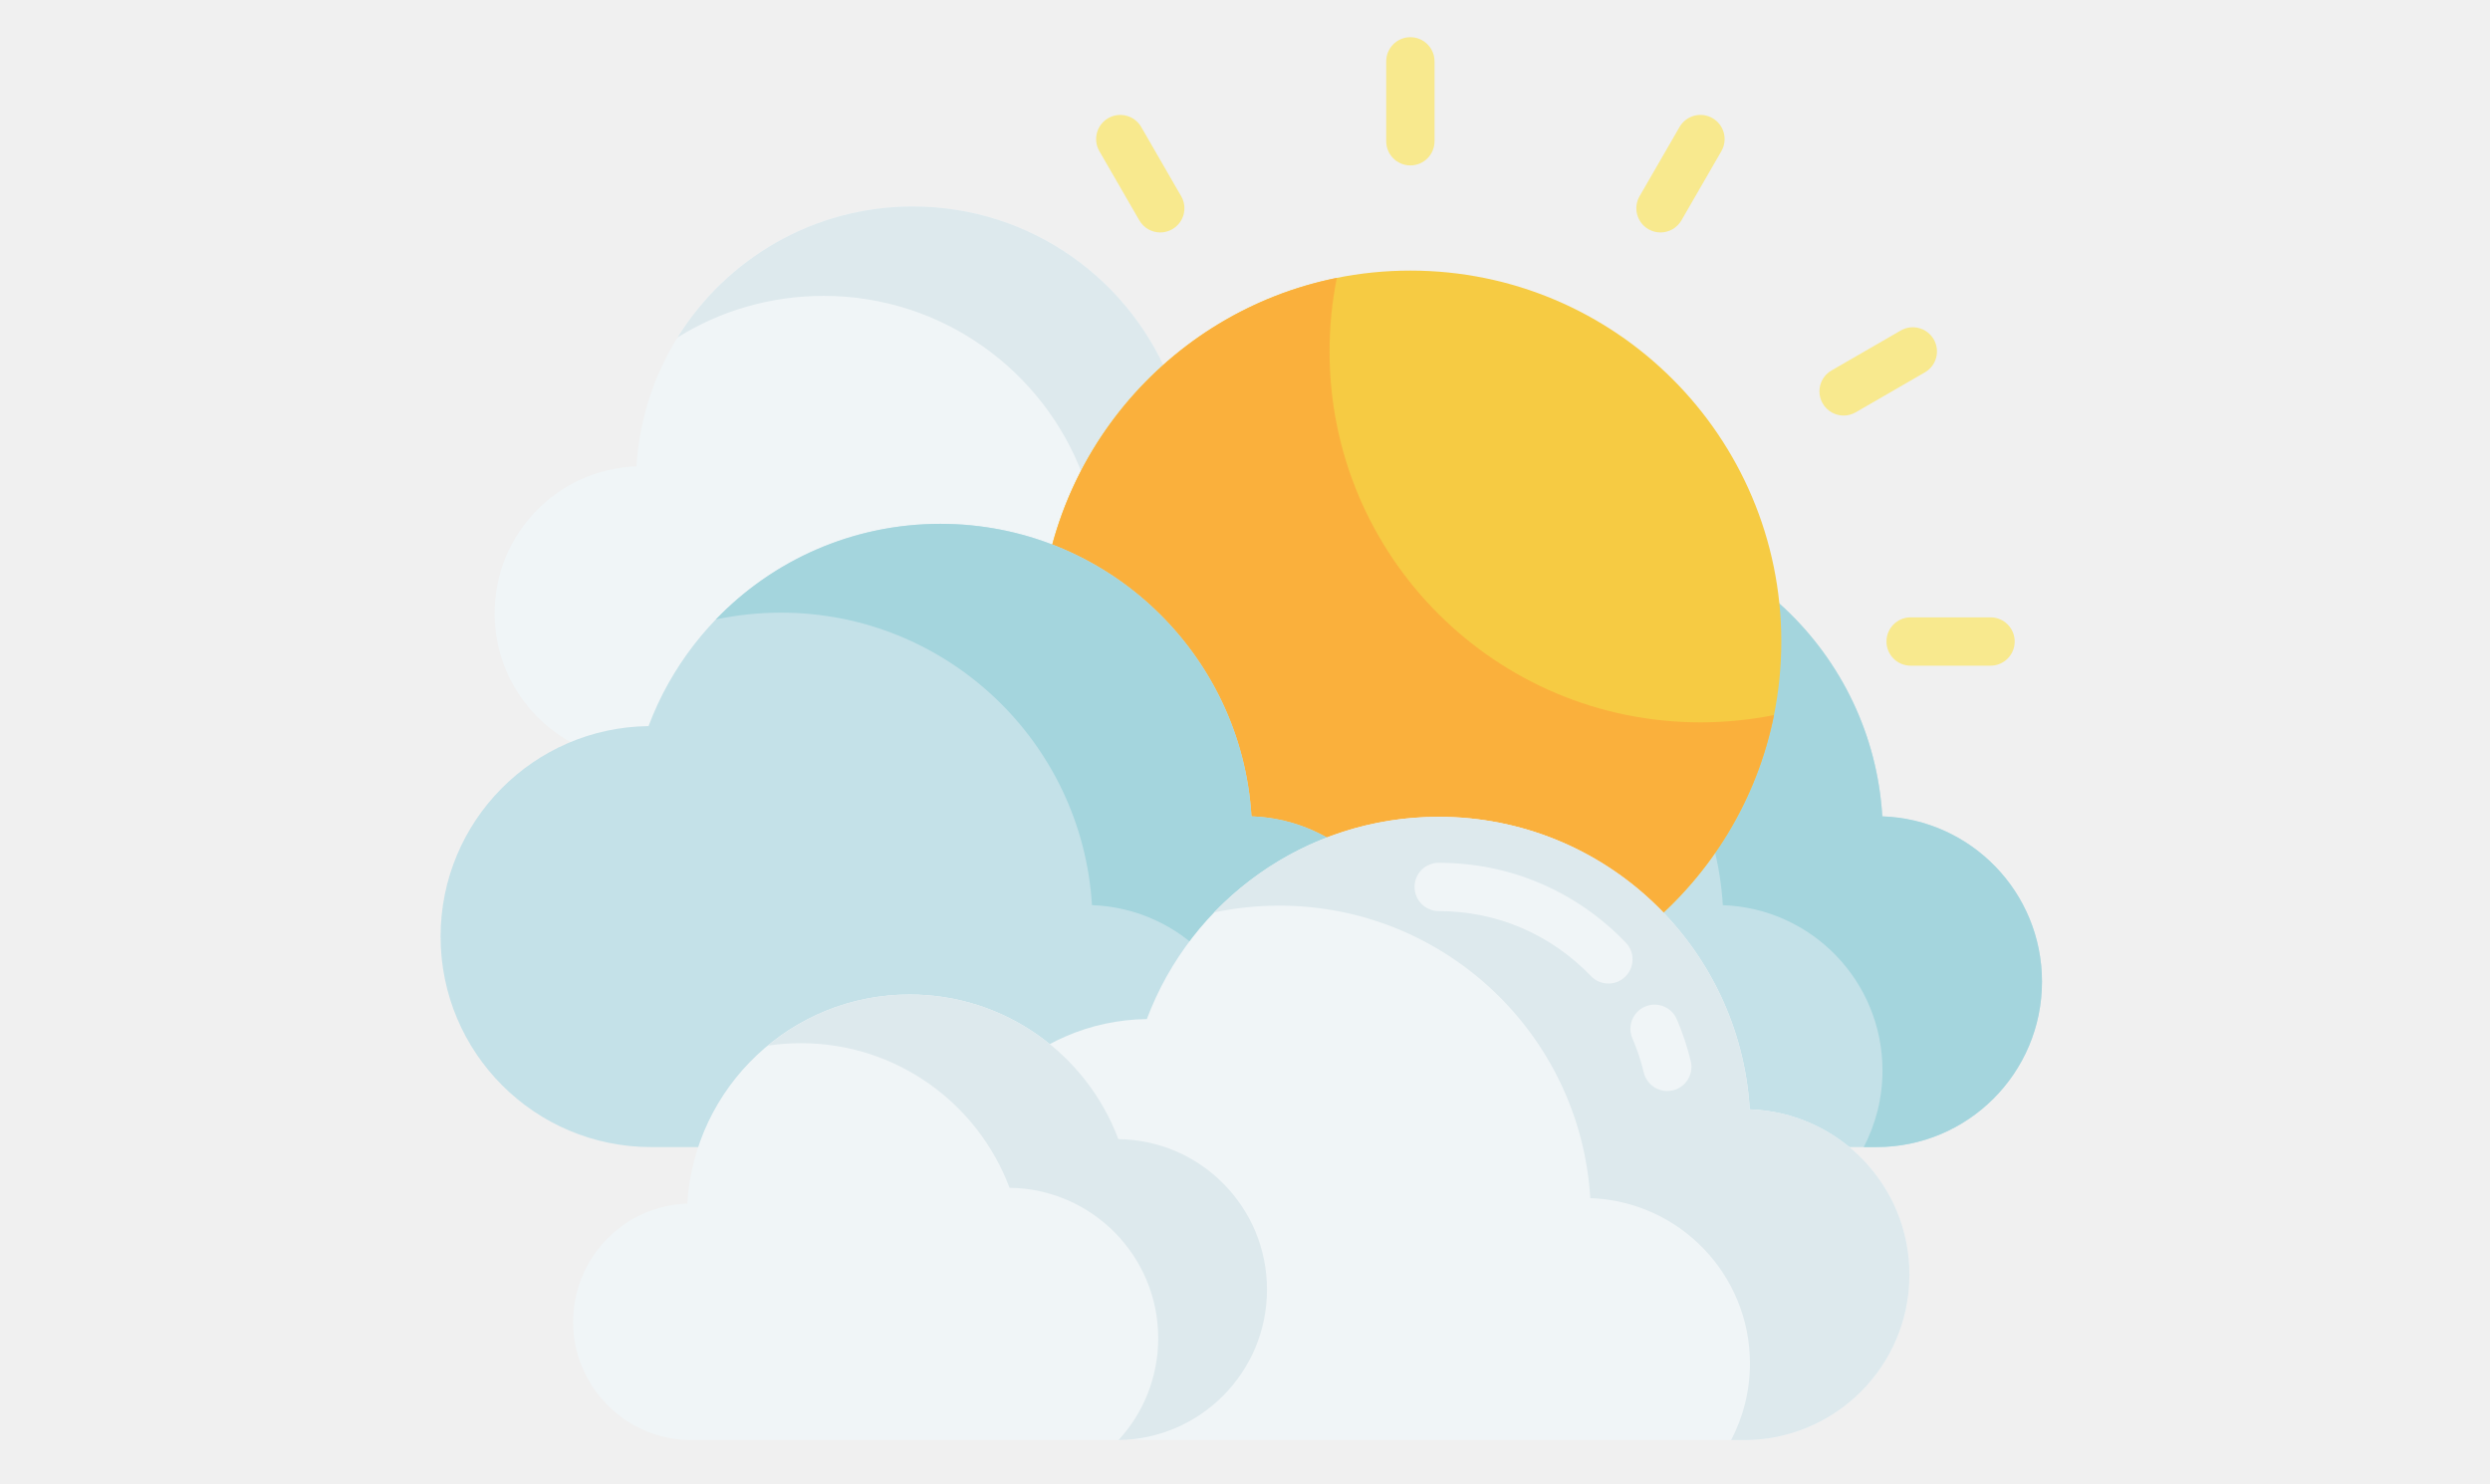
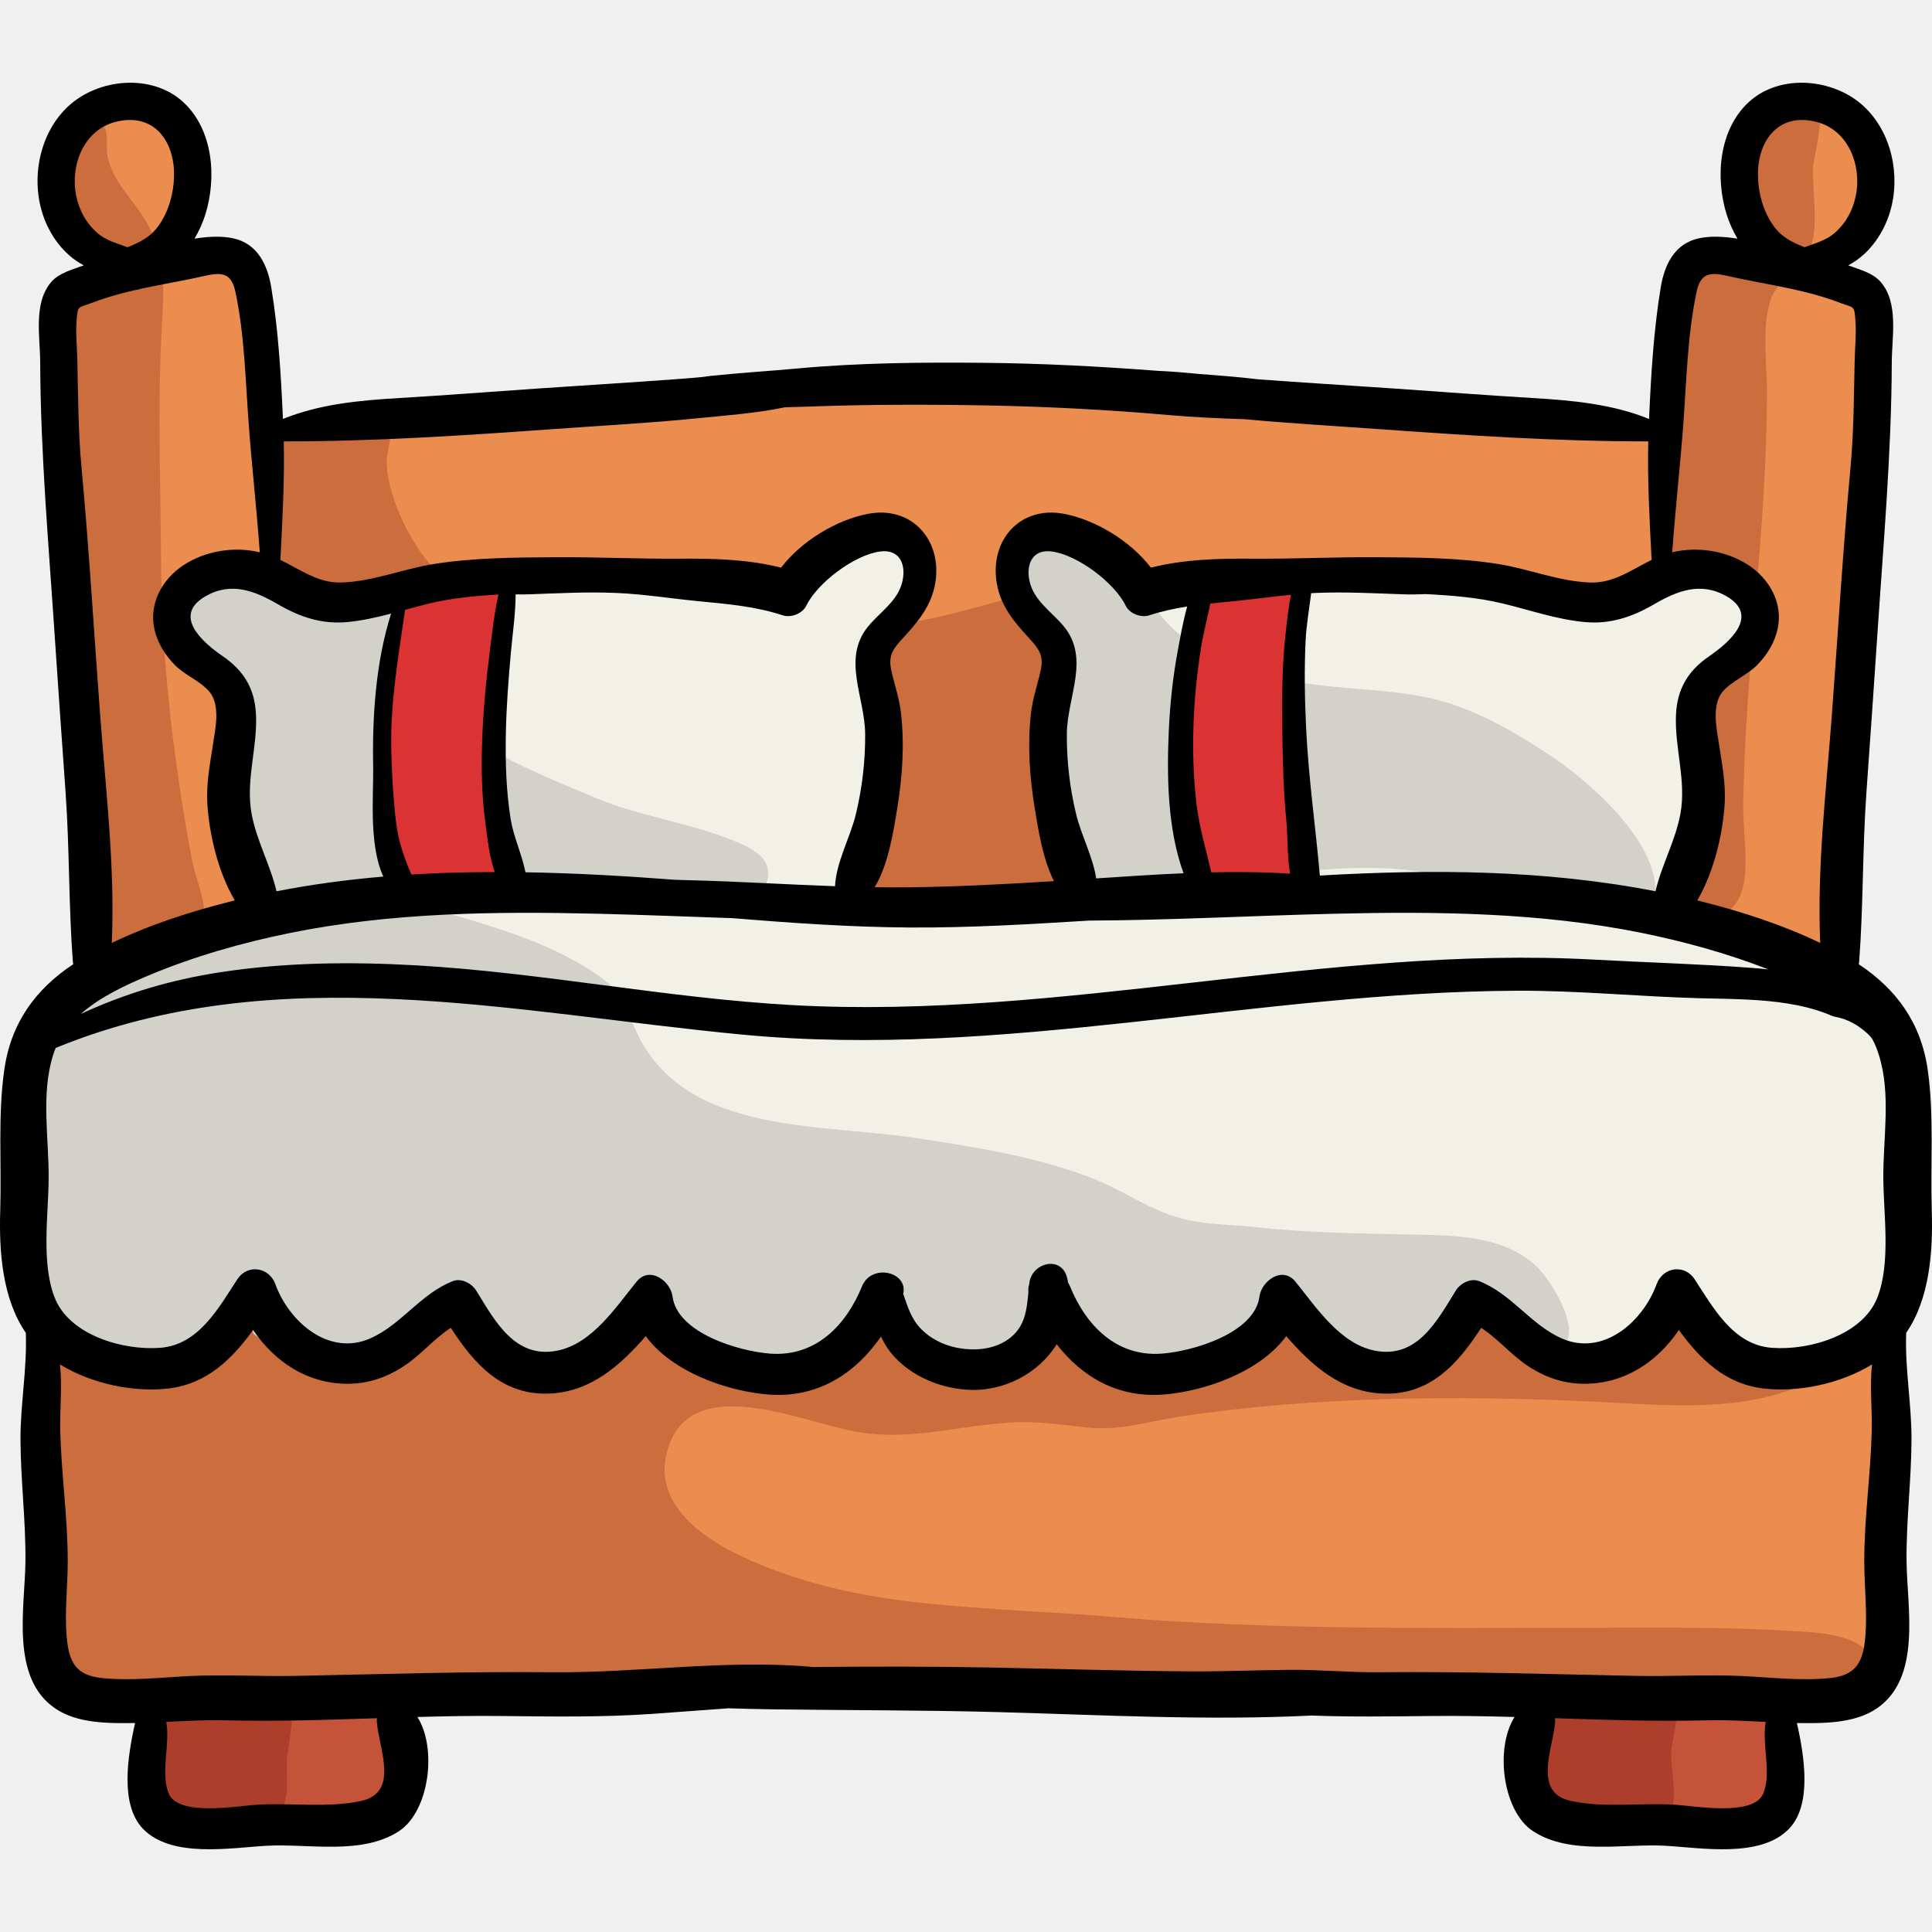
- <svg xmlns="http://www.w3.org/2000/svg" width="100%" height="100%" viewBox="0 0 198 118" version="1.1" xml:space="preserve" style="fill-rule:evenodd;clip-rule:evenodd;stroke-linejoin:round;stroke-miterlimit:1.414;">
-   <g transform="matrix(1,0,0,1,-860.817,-497)">
-     <g id="cloudy" transform="matrix(0.248709,0,0,0.248709,959.522,555.669)">
-       <g transform="matrix(1,0,0,1,-256,-256)">
-         <path d="M62.641,169.23C65.445,122.859 103.934,86.117 151.012,86.117C188.977,86.117 221.359,110.02 233.941,143.594C266.637,143.988 293.023,170.598 293.023,203.387C293.023,236.422 266.242,263.203 233.207,263.203L64.281,263.203C38.32,263.203 17.273,242.156 17.273,216.195C17.273,190.785 37.441,170.098 62.641,169.23Z" style="fill:rgb(240,245,247);fill-rule:nonzero;" />
-         <path d="M293.023,203.391C293.023,227.289 278.996,247.922 258.73,257.496C262.383,249.758 264.43,241.105 264.43,231.977C264.43,199.188 238.047,172.574 205.352,172.184C192.766,138.605 160.387,114.707 122.418,114.707C105.297,114.707 89.309,119.566 75.762,127.988C91.387,102.852 119.242,86.121 151.012,86.121C188.973,86.121 221.359,110.02 233.938,143.59C266.637,143.988 293.023,170.602 293.023,203.391Z" style="fill:rgb(221,233,237);fill-rule:nonzero;" />
-         <path d="M460.949,281.117C457.789,228.938 414.48,187.594 361.504,187.594C318.781,187.594 282.344,214.488 268.184,252.266C231.391,252.711 201.699,282.656 201.699,319.555C201.699,356.73 231.836,386.863 269.008,386.863L459.102,386.863C488.316,386.863 511.996,363.18 511.996,333.969C511.996,305.371 489.305,282.094 460.949,281.117Z" style="fill:rgb(196,225,232);fill-rule:nonzero;" />
-         <path d="M512,333.965C512,363.18 488.313,386.867 459.098,386.867L455,386.867C458.836,379.543 461.008,371.207 461.008,362.371C461.008,333.777 438.316,310.496 409.957,309.516C406.801,257.34 363.484,215.992 310.512,215.992C303.367,215.992 296.402,216.742 289.691,218.172C307.813,199.324 333.285,187.594 361.504,187.594C414.48,187.594 457.793,228.934 460.949,281.121C489.309,282.09 512,305.371 512,333.965Z" style="fill:rgb(164,213,221);fill-rule:nonzero;" />
-         <path d="M428.652,225.219C428.652,290.715 375.559,343.809 310.063,343.809C244.563,343.809 191.469,290.715 191.469,225.219C191.469,159.719 244.563,106.625 310.063,106.625C375.559,106.625 428.652,159.719 428.652,225.219Z" style="fill:rgb(246,203,67);fill-rule:nonzero;" />
-         <path d="M310.066,343.809C244.566,343.809 191.473,290.715 191.473,225.215C191.473,167.77 232.316,119.855 286.555,108.961C285.02,116.563 284.219,124.418 284.219,132.473C284.219,197.973 337.309,251.063 402.809,251.063C410.863,251.063 418.719,250.262 426.32,248.73C415.41,302.965 367.5,343.809 310.066,343.809Z" style="fill:rgb(250,176,60);fill-rule:nonzero;" />
-         <g>
-           <path d="M495.551,232.945L470.008,232.945C465.742,232.945 462.281,229.484 462.281,225.219C462.281,220.949 465.742,217.492 470.008,217.492L495.551,217.492C499.82,217.492 503.277,220.949 503.277,225.219C503.277,229.484 499.82,232.945 495.551,232.945Z" style="fill:rgb(248,233,142);fill-rule:nonzero;" />
-           <path d="M448.586,152.973C445.918,152.973 443.32,151.586 441.891,149.105C439.754,145.41 441.02,140.684 444.719,138.551L466.84,125.781C470.535,123.648 475.258,124.91 477.391,128.609C479.527,132.305 478.262,137.027 474.563,139.16L452.441,151.934C451.227,152.637 449.898,152.973 448.586,152.973Z" style="fill:rgb(248,233,142);fill-rule:nonzero;" />
-           <path d="M390.027,94.426C388.719,94.426 387.391,94.094 386.172,93.391C382.477,91.254 381.211,86.531 383.344,82.836L396.117,60.715C398.25,57.02 402.973,55.75 406.672,57.887C410.367,60.02 411.633,64.746 409.496,68.441L396.727,90.563C395.297,93.039 392.699,94.426 390.027,94.426Z" style="fill:rgb(248,233,142);fill-rule:nonzero;" />
-           <path d="M310.063,72.996C305.793,72.996 302.336,69.535 302.336,65.27L302.336,39.727C302.336,35.461 305.793,32 310.063,32C314.328,32 317.785,35.461 317.785,39.727L317.785,65.27C317.789,69.535 314.328,72.996 310.063,72.996Z" style="fill:rgb(248,233,142);fill-rule:nonzero;" />
-           <path d="M230.094,94.426C227.426,94.426 224.828,93.039 223.398,90.563L210.625,68.441C208.492,64.746 209.758,60.02 213.453,57.887C217.148,55.754 221.875,57.02 224.008,60.715L236.777,82.836C238.914,86.531 237.648,91.258 233.949,93.391C232.734,94.094 231.406,94.426 230.094,94.426Z" style="fill:rgb(248,233,142);fill-rule:nonzero;" />
-         </g>
-         <path d="M259.25,281.117C256.09,228.938 212.781,187.594 159.805,187.594C117.082,187.594 80.645,214.488 66.484,252.266C29.691,252.711 0,282.656 0,319.555C0,356.727 30.137,386.863 67.309,386.863L257.402,386.863C286.617,386.863 310.301,363.18 310.301,333.965C310.297,305.371 287.605,282.094 259.25,281.117Z" style="fill:rgb(196,225,232);fill-rule:nonzero;" />
-         <path d="M310.301,333.965C310.301,363.18 286.613,386.867 257.398,386.867L253.301,386.867C257.137,379.543 259.309,371.207 259.309,362.371C259.309,333.777 236.617,310.496 208.258,309.516C205.102,257.34 161.785,215.992 108.812,215.992C101.668,215.992 94.703,216.742 87.992,218.172C106.113,199.324 131.586,187.594 159.805,187.594C212.781,187.594 256.094,228.934 259.254,281.121C287.609,282.09 310.301,305.371 310.301,333.965Z" style="fill:rgb(164,213,221);fill-rule:nonzero;" />
-         <path d="M418.566,374.793C415.41,322.613 372.098,281.27 319.125,281.27C276.398,281.27 239.961,308.164 225.801,345.941C189.012,346.387 159.32,376.336 159.32,413.23C159.32,450.406 189.453,480.539 226.629,480.539L416.723,480.539C445.934,480.539 469.617,456.855 469.617,427.645C469.617,399.047 446.926,375.77 418.566,374.793Z" style="fill:rgb(240,245,247);fill-rule:nonzero;" />
-         <path d="M469.621,427.641C469.621,456.855 445.934,480.543 416.719,480.543L412.621,480.543C416.457,473.219 418.629,464.883 418.629,456.047C418.629,427.453 395.938,404.172 367.578,403.191C364.422,351.016 321.105,309.668 268.129,309.668C260.984,309.668 254.02,310.418 247.309,311.848C265.434,293.004 290.906,281.27 319.125,281.27C372.102,281.27 415.414,322.609 418.57,374.797C446.93,375.766 469.621,399.047 469.621,427.641Z" style="fill:rgb(221,233,237);fill-rule:nonzero;" />
-         <path d="M392.191,368.938C388.703,368.938 385.539,366.555 384.688,363.016C383.793,359.297 382.57,355.629 381.051,352.117C379.355,348.199 381.156,343.652 385.074,341.957C388.992,340.262 393.539,342.066 395.234,345.98C397.105,350.309 398.609,354.824 399.711,359.402C400.711,363.555 398.152,367.723 394.004,368.723C393.398,368.867 392.789,368.938 392.191,368.938Z" style="fill:rgb(240,245,247);fill-rule:nonzero;" />
-         <path d="M373.371,334.578C371.34,334.578 369.313,333.781 367.797,332.199C354.93,318.793 337.645,311.41 319.125,311.41C314.859,311.41 311.398,307.953 311.398,303.684C311.398,299.418 314.859,295.961 319.125,295.961C341.891,295.961 363.137,305.031 378.945,321.504C381.898,324.578 381.801,329.473 378.723,332.426C377.223,333.863 375.297,334.578 373.371,334.578Z" style="fill:rgb(240,245,247);fill-rule:nonzero;" />
-         <path d="M78.875,404.938C81.133,367.633 112.098,338.078 149.969,338.078C180.516,338.078 206.563,357.305 216.688,384.313C242.992,384.633 264.219,406.039 264.219,432.418C264.219,458.996 242.676,480.539 216.098,480.539L80.195,480.539C59.313,480.539 42.379,463.609 42.379,442.723C42.379,422.281 58.602,405.637 78.875,404.937Z" style="fill:rgb(240,245,247);fill-rule:nonzero;" />
-         <path d="M264.219,432.422C264.219,458.77 243.031,480.172 216.762,480.531C224.637,471.957 229.441,460.535 229.441,447.988C229.441,421.613 208.219,400.203 181.906,399.883C171.785,372.879 145.738,353.645 115.188,353.645C111.578,353.645 108.035,353.918 104.566,354.438C116.891,344.219 132.711,338.082 149.969,338.082C180.516,338.082 206.563,357.305 216.684,384.316C242.996,384.637 264.219,406.039 264.219,432.422Z" style="fill:rgb(221,233,237);fill-rule:nonzero;" />
-       </g>
-     </g>
+ <svg xmlns="http://www.w3.org/2000/svg" width="120" height="120" viewBox="0 0 120 120" fill="none">
+   <g clip-path="url(#clip0)">
+     <path d="M5.923 6.344C3.799 7.173 3.035 11.352 3.911 13.309C4.564 14.768 6.429 15.331 7.593 16.304C6.659 17.008 4.415 17.589 3.837 18.746C3.149 20.123 4.155 23.071 4.233 24.537C4.377 27.252 4.367 30.009 4.414 32.726C4.498 37.529 4.917 42.317 5.265 47.106C5.443 49.563 5.609 52.022 5.697 54.484C5.76 56.247 6.212 58.878 5.15 60.398C4.365 61.521 3.243 62.138 2.671 63.499C1.387 66.556 1.849 71.351 1.849 74.662C1.849 77.554 1.718 80.065 2.55 82.795C3.367 85.473 3.207 88.249 3.207 91.027C3.208 94.808 3.239 98.631 3.618 102.372C3.874 104.89 4.991 106.052 7.64 106.116C9.652 106.164 11.728 105.783 13.794 105.793C16.484 105.807 19.032 105.675 21.693 105.399C26.759 104.873 32.534 105.304 37.637 105.565C47.585 106.074 57.35 104.432 67.268 104.433C71.745 104.433 76.153 104.641 80.617 104.312C83.087 104.13 85.533 104.273 88.001 104.287C90.603 104.302 93.01 105.016 95.584 105.044C98.119 105.071 100.393 105.864 102.954 105.892C106.031 105.924 109.09 105.393 112.101 104.816C118.379 103.615 117.147 98.618 117.142 93.474C117.139 90.229 117.079 86.964 117.088 83.73C117.096 80.988 118.563 78.454 118.684 75.68C118.839 72.163 118.221 68.704 117.787 65.232C117.645 64.088 117.513 62.708 116.725 61.821C115.637 60.597 113.996 60.224 114.165 58.297C114.234 57.499 114.796 56.642 114.909 55.778C115.056 54.65 115.002 53.503 115.063 52.37C115.339 47.233 115.627 42.096 115.781 36.945C115.942 31.53 117.636 25.478 116.535 20.111C116.273 18.831 116.372 18.99 115.243 18.214C114.141 17.456 112.613 17.124 113.582 15.934C114.477 14.834 115.688 15.089 116.148 13.28C116.421 12.207 116.299 11.215 116.082 10.108C115.607 7.687 113.785 6.026 111.223 6.495C108.152 7.057 107.37 10.676 108.39 13.285C108.668 13.996 109.665 15.323 108.849 16.073C108.307 16.571 106.275 15.99 105.596 16.153C103.527 16.649 103.512 20.168 103.292 22.175C103.16 23.379 103.474 26.106 102.214 26.685C101.191 27.155 98.459 26.257 97.322 26.12C95.104 25.854 92.878 25.657 90.651 25.49C86.313 25.166 81.965 24.98 77.62 24.758C72.865 24.514 68.084 23.521 63.311 23.687C56.596 23.919 49.878 24 43.181 24.544C37.082 25.04 30.947 25.595 24.826 25.819C22.758 25.894 20.689 25.875 18.622 25.978C17.143 26.051 16.471 26.325 16.364 24.79C16.182 22.194 17.846 18.927 15.621 16.591C14.388 15.296 11.798 15.943 10.301 16.138C11.808 14.186 13.138 10.224 11.89 7.847C11.251 6.627 7.638 4.194 5.923 6.344Z" fill="#EA8D4E" />
+     <path d="M5.32 7.551C2.392 8.775 3.746 14.827 5.691 16.305C6.681 17.057 7.352 16.855 5.349 17.791C4.671 18.108 4.309 17.914 3.918 18.503C3.635 18.93 3.823 19.79 3.809 20.272C3.754 22.203 3.776 24.149 3.823 26.08C3.958 31.692 4.707 37.249 5.327 42.804C5.784 46.901 5.889 51.068 6.069 55.177C6.104 55.985 6.056 58.708 6.816 59.205C7.802 59.849 12.091 57.976 12.567 56.992C12.918 56.266 12.164 54.575 12.012 53.825C11.587 51.72 11.252 49.602 10.956 47.476C10.368 43.253 10.024 39.068 10.002 34.807C9.979 30.139 9.792 25.49 10.026 20.825C10.155 18.27 10.411 16.058 9.084 13.773C8.303 12.425 7.015 11.315 6.688 9.755C6.472 8.728 7.117 7.436 5.32 7.551Z" fill="#CC6D3E" />
+     <path d="M16.638 26.716C16.446 30.866 16.314 35.783 18.277 39.551C20.193 43.228 23.642 45.282 27.46 46.557C32.392 48.203 37.872 50.499 41.457 54.245C44.991 57.939 47.028 57.915 51.812 57.343C55.705 56.877 59.747 56.117 63.689 56.288C66.37 56.404 71.527 57.848 70.523 53.693C69.931 51.245 69.134 49.399 69.012 46.823C68.902 44.496 68.825 41.834 67.836 39.675C67.148 38.171 66.386 37.174 64.781 36.966C63.75 36.832 62.496 37.216 61.505 37.488C59.121 38.143 56.918 38.739 54.409 38.917C49.529 39.262 44.815 39.035 39.937 38.834C37.938 38.751 36.061 38.478 34.124 37.974C32.054 37.434 28.983 37.108 27.333 35.672C25.704 34.254 24.043 30.924 24.018 28.7C24.006 27.619 24.777 26.608 23.542 25.982C22.794 25.602 21.064 26.379 20.34 26.561C19.223 26.843 16.606 26.643 16.638 26.716Z" fill="#CC6D3E" />
+     <path d="M104.316 16.153C103.129 21.813 103.353 27.459 103.145 33.165C102.99 37.431 102.379 41.531 101.982 45.766C101.761 48.131 100.799 54.159 102.591 56.288C103.288 57.116 104.635 57.063 105.691 57.05C109.423 57.006 108.222 52.709 108.272 49.878C108.423 41.284 109.759 32.788 109.749 24.221C109.746 22.533 109.437 20.43 109.927 18.78C110.344 17.377 111.477 17.051 112.147 16.035C113.102 14.589 112.555 12.06 112.612 10.473C112.638 9.773 113.287 7.52 112.92 6.944C112.043 5.571 110.115 7.259 109.451 7.996C108.872 8.64 108.121 9.476 107.937 10.331C107.607 11.866 108.902 13.592 108.658 15.007C108.511 15.858 108.985 15.843 107.596 16.025C106.86 16.121 106.472 15.462 105.74 15.863C104.755 16.403 104.876 17.434 104.316 16.153Z" fill="#CC6D3E" />
+     <path d="M2.604 82.25C3.665 87.086 2.442 92.481 2.453 97.385C2.458 99.286 2.131 104.91 4.255 106.108C4.629 106.318 6.014 106.098 6.386 106.081C8.037 106.007 9.671 105.94 11.333 105.944C17.198 105.96 23.073 105.356 28.936 105.188C33.154 105.068 37.405 105.584 41.611 105.269C45.141 105.005 48.635 104.879 52.179 104.886C54.019 104.89 55.719 104.578 57.557 104.584C59.701 104.591 61.825 104.919 63.962 105.041C66.129 105.165 68.303 105.114 70.475 105.106C75.024 105.089 79.574 105.072 84.124 105.056C84.994 105.052 85.687 105.196 86.521 105.332C87.659 105.518 88.929 105.381 90.081 105.38C92.492 105.379 94.903 105.342 97.313 105.244C99.097 105.171 116.897 106.668 116.253 103.247C115.906 101.407 112.492 101.38 111.206 101.3C106.81 101.028 102.402 101.104 97.995 101.104C88.428 101.104 78.805 101.245 69.272 100.441C65.374 100.112 61.466 99.988 57.569 99.594C53.649 99.198 49.739 98.387 46.119 96.696C43.809 95.617 40.789 93.592 41.346 90.577C42.394 84.896 49.747 88.332 53.217 88.937C56.473 89.505 59.465 88.567 62.712 88.359C64.408 88.251 65.847 88.488 67.507 88.666C69.579 88.889 71.387 88.265 73.413 87.964C81.772 86.725 90.494 86.666 98.907 87.053C103.832 87.279 109.854 88.005 113.918 84.814C115.046 83.929 115.967 82.952 116.252 81.484C116.866 78.313 114.952 77.568 112.384 76.509C108.638 74.965 105.365 73.567 101.242 73.279C97.231 72.999 93.357 72.795 89.399 71.996C85.239 71.156 81.113 70.811 76.892 70.499C72.052 70.141 67.391 69.115 62.586 68.594C52.001 67.447 41.47 69.17 30.903 69.411C24.636 69.554 18.426 69.346 12.16 69.994C5.937 70.638 3.485 76.368 2.604 82.25Z" fill="#CC6D3E" />
+     <path d="M9.395 105.641C9.16 106.995 8.526 110.533 9.414 111.79C10.032 112.665 12.263 112.82 13.178 112.892C15.118 113.045 17.109 112.872 19.053 112.96C20.424 113.023 21.76 113.22 23.025 112.739C24.056 112.347 24.687 111.603 25.123 110.669C25.71 109.409 25.743 106.685 24.451 105.781C23.031 104.789 19.083 105.77 17.368 105.615C15.526 105.45 10.93 104.547 9.395 105.641Z" fill="#C45339" />
+     <path d="M95.541 105.316C95.163 107.556 93.4 111.307 96.071 112.406C97.908 113.162 99.978 113.071 101.916 113.117C103.858 113.163 105.859 113.337 107.782 113.252C108.52 113.219 110.44 113.061 110.937 112.528C111.907 111.486 110.967 109.323 110.783 108.149C110.65 107.302 111.059 106.474 110.366 105.949C109.314 105.153 106.101 105.32 104.841 105.315C102.173 105.305 99.528 105.553 95.541 105.316Z" fill="#C45339" />
+     <path d="M9.654 106.219C9.523 107.848 9.092 110.483 9.651 112.118C9.929 112.932 10.241 112.885 11.201 113.114C12.712 113.473 15.981 113.839 17.228 112.664C18.055 111.885 17.784 110.563 17.808 109.525C17.832 108.531 18.502 106.157 17.789 105.491C17.31 105.043 15.329 105.139 14.842 105.125C13.207 105.076 11.294 104.896 9.654 106.219Z" fill="#AD3E2B" />
+     <path d="M95.516 106.038C95.205 107.658 94.773 110.12 95.483 111.662C95.961 112.7 96.413 112.698 97.516 112.751C98.909 112.817 102.646 113.955 103.682 112.618C104.28 111.846 103.742 109.752 103.795 108.824C103.829 108.228 104.51 105.804 103.958 105.234C103.492 104.753 101.819 104.938 101.288 104.96C99.862 105.016 98.282 105.568 95.516 106.038Z" fill="#AD3E2B" />
+     <path d="M14.25 35.484C11.572 35.458 9.846 37.263 11.155 39.89C11.952 41.488 14.282 41.599 15.059 43.262C15.978 45.228 15.269 48.639 15.159 50.776C15.059 52.719 15.632 54.491 15.748 56.364C11.902 56.84 7.023 59.1 4.197 61.801C1.896 64.001 1.788 67.479 2.025 70.475C2.279 73.7 2 76.954 2.392 80.175C2.855 83.966 6.828 86.073 10.425 84.892C11.759 84.454 13.55 83.652 14.575 82.643C15.61 81.624 15.893 80.327 17.467 81.55C18.243 82.152 18.409 83.261 19.13 83.909C20.151 84.824 21.71 84.862 23 84.711C24.296 84.559 25.308 83.95 26.333 83.138C26.892 82.694 27.476 81.765 28.183 81.638C29.261 81.445 30.151 83.068 31.031 83.757C32.32 84.767 33.879 85.477 35.578 85.017C36.205 84.848 37.274 84.353 37.783 83.953C38.409 83.463 38.618 82.439 39.238 82C40.81 80.89 41.546 82.635 42.608 83.613C44.245 85.121 46.309 85.372 48.447 85.127C49.562 85 50.823 84.73 51.777 84.139C52.711 83.559 52.85 82.748 53.629 82.122C55.321 80.762 55.666 83.046 56.984 83.957C58.271 84.846 61.335 85.142 62.706 84.324C63.951 83.58 64.363 82.091 65.124 80.926C66.431 81.486 66.654 83.525 67.886 84.333C69.241 85.224 71.973 85.218 73.475 84.896C74.65 84.644 75.618 83.989 76.6 83.343C77.396 82.82 78.994 81.044 80.052 81.069C81.295 81.098 82.569 83.098 83.498 83.832C84.868 84.914 86.202 85.7 88.009 85.384C91.623 84.752 89.73 80.345 94.216 82.277C96.223 83.141 97.087 85.164 99.609 84.628C101.646 84.195 103.693 82.564 104.462 80.771C107.008 85.497 115.534 87.045 117.273 80.894C118.287 77.306 118.042 72.587 117.682 68.891C117.452 66.53 117.242 63.938 115.514 62.155C112.742 59.296 109.413 59.02 105.902 57.746C102.644 56.563 104.518 54.258 105.158 51.854C105.449 50.76 105.796 49.242 105.733 48.104C105.679 47.132 105.115 46.125 105.253 45.131C105.662 42.179 111.443 40.084 109.343 36.771C108.142 34.875 105.399 35.242 103.449 35.973C102.337 36.39 101.612 37.362 100.412 37.464C99.139 37.572 97.663 36.673 96.425 36.404C92.713 35.595 88.618 35.802 84.834 35.946C82.059 36.051 79.269 36.134 76.515 36.549C75.078 36.765 73.069 37.48 71.635 36.815C69.192 35.685 68.252 32.876 64.938 33.515C61.057 34.263 64.557 38.159 65.408 39.947C66.541 42.33 65.08 45.554 65.471 48.122C65.777 50.128 67.321 52.844 66.678 54.88C65.87 57.439 58.836 56.383 56.606 56.383C51.018 56.383 53.988 52.32 54.692 48.731C55.125 46.524 54.035 44.683 54.078 42.453C54.124 40.058 59.701 35.233 56.059 33.814C52.94 32.599 50.507 36.67 47.99 36.729C46.251 36.769 44.496 36.241 42.704 36.24C40.193 36.24 37.712 35.878 35.219 35.926C31.882 35.991 28.185 36.267 24.902 36.813C24 36.963 23.493 37.295 22.636 37.607C20.648 38.331 15.789 36.909 14.25 35.484Z" fill="#F2F1E8" />
+     <path d="M38.935 62.441C41.143 70.56 50.264 69.707 56.697 70.66C60.398 71.208 64.543 71.859 68.027 73.26C69.597 73.89 71.004 74.861 72.596 75.437C74.388 76.087 75.951 76.004 77.821 76.208C81.147 76.57 84.33 76.612 87.638 76.677C90.362 76.73 93.539 76.734 95.548 78.769C96.401 79.632 98.533 83.039 96.782 83.761C95.195 84.415 93.802 81.847 92.201 81.812C89.285 81.748 87.937 86.802 84.368 85.373C82.43 84.598 81.796 82.203 79.575 82.156C77.676 82.116 77.232 83.572 75.882 84.525C73.282 86.361 67.648 85.7 66.445 82.382C66.138 81.536 66.313 80.034 65.002 80.672C64.896 80.724 64.579 81.942 64.497 82.093C63.42 84.069 60.138 85.436 57.986 84.696C57.105 84.393 56.228 83.618 55.614 82.967C55.308 82.642 55.504 82.016 55.006 81.82C54.025 81.433 50.86 84.434 49.837 84.781C47.635 85.529 45.639 85.784 43.542 84.634C42.705 84.176 41.831 83.586 41.163 82.937C40.541 82.332 40.525 81.53 39.51 81.531C38.483 81.532 36.354 83.721 35.423 84.27C33.349 85.496 31.175 86.046 29.702 83.36C28.93 81.952 29.797 80.791 27.848 81.206C25.893 81.622 24.258 83.464 22.224 84.029C20.142 84.608 18.828 84.64 16.908 83.447C16.598 83.254 16.011 83.111 15.765 82.864C15.57 82.668 15.795 81.946 15.603 81.82C15.062 81.466 14.975 81.575 14.326 81.725C12.668 82.109 11.187 83.859 9.394 84.332C7.22 84.904 5.145 85.03 3.9 82.828C2.473 80.304 2.32 77.139 1.926 74.358C1.569 71.841 1.549 69.49 2.416 67.056C4.612 60.889 10.037 58.29 16.026 56.987C20.034 56.115 24.636 55.764 28.602 56.951C30.627 57.557 32.597 58.171 34.508 59.073C36.513 60.019 38.425 61.305 38.935 62.441Z" fill="#D2D2CA" />
+     <path d="M25.153 36.847C23.23 44.247 31.691 47.318 36.959 49.543C39.639 50.674 42.507 51.042 45.207 52.078C46.063 52.406 47.578 52.961 47.701 54.046C48.047 57.101 41.445 55.55 39.879 55.479C35.129 55.264 30.459 55.784 25.715 55.941C23.609 56.011 21.502 56.004 19.396 56.077C18.619 56.104 16.645 56.657 15.938 56.242C15.079 55.738 15.422 55.158 15.387 54.276C15.33 52.852 15.089 51.483 15.007 50.044C14.9 48.164 15.539 45.358 14.419 43.742C12.886 41.53 10.632 41.233 10.904 37.81C11.398 31.587 22.063 38.815 25.153 36.847Z" fill="#D2D2CA" />
+     <path d="M63.923 33.516C62.426 35.679 63.576 36.655 64.68 38.554C65.567 40.081 65.94 40.929 65.584 42.74C65.019 45.614 65.041 48.305 65.592 51.21C66.14 54.094 65.89 55.528 69.105 55.478C75.795 55.375 83.483 52.71 90.113 54.555C92.383 55.186 94.449 56.435 96.793 56.849C99.212 57.276 100.675 56.4 102.821 55.6C103.058 52.238 98.555 48.395 96.095 46.792C93.725 45.247 91.188 43.809 88.416 43.275C85.452 42.704 82.36 42.831 79.432 42.128C75.741 41.242 73.055 40.071 71.158 36.898C70.329 35.51 67.568 32.147 63.923 33.516Z" fill="#D2D2CA" />
+     <path d="M25.002 36.847C23.712 38.611 23.914 42.605 23.824 44.654C23.721 46.995 23.658 49.441 23.825 51.781C23.882 52.589 23.916 53.995 24.4 54.696C24.985 55.542 24.586 55.106 25.597 55.505C26.624 55.91 29.594 56.796 30.675 56.221C32.747 55.117 30.712 48.777 30.611 46.835C30.513 44.942 30.637 43.439 30.916 41.584C31.162 39.952 31.747 37.87 31.457 36.265C30.113 36.183 27.221 36.119 25.002 36.847Z" fill="#DB3333" />
+     <path d="M74.71 36.569C74.394 37 74.254 37.793 74.106 38.267C73.657 39.698 73.37 41.181 73.249 42.676C73.189 43.42 72.91 44.123 72.892 44.861C72.871 45.745 72.966 46.641 73.006 47.523C73.079 49.133 73.331 50.737 73.685 52.3C73.796 52.79 74.097 54.592 74.378 54.88C75.532 56.064 78.24 55.285 79.642 55.164C81.03 55.045 81.019 55.425 81.338 54.107C81.863 51.949 80.919 48.77 80.759 46.592C80.599 44.405 80.57 42.219 80.746 40.041C80.818 39.15 81.425 37.512 81.037 36.62C80.383 35.116 77.213 35.601 76.043 35.93C75.671 36.034 75.084 36.172 74.803 36.458C74.77 36.492 74.74 36.529 74.71 36.569Z" fill="#DB3333" />
+     <path d="M118.397 82.787C119.866 80.651 120.063 77.695 119.986 75.199C119.896 72.317 120.139 69.327 119.738 66.473C119.326 63.538 117.796 61.446 115.45 59.889C115.459 59.841 115.471 59.794 115.475 59.742C115.738 56.26 115.677 52.758 115.923 49.271C116.153 46.017 116.385 42.763 116.6 39.508C116.975 33.835 117.483 28.172 117.502 22.49C117.508 20.916 117.943 18.816 116.809 17.508C116.318 16.941 115.482 16.74 114.795 16.481C114.887 16.432 114.976 16.383 115.058 16.333C116.195 15.639 117.011 14.431 117.39 13.17C118.064 10.93 117.508 8.233 115.772 6.612C113.903 4.866 110.577 4.546 108.624 6.337C106.758 8.048 106.526 11.034 107.249 13.333C107.404 13.827 107.631 14.339 107.918 14.824C107.086 14.691 106.262 14.642 105.513 14.804C104.014 15.128 103.384 16.44 103.152 17.841C102.709 20.521 102.547 23.304 102.426 26.022C100.13 25.091 97.645 24.867 95.173 24.721C92.312 24.553 89.46 24.327 86.601 24.133C83.791 23.941 80.981 23.768 78.172 23.563C76.956 23.416 75.731 23.322 74.505 23.231C73.641 23.146 72.771 23.071 71.907 23.033C68.3 22.758 64.7 22.569 61.079 22.535C57.24 22.499 53.415 22.532 49.59 22.882C47.771 23.048 45.946 23.159 44.129 23.349C43.977 23.365 43.83 23.389 43.682 23.411C43.282 23.45 42.884 23.486 42.491 23.515C39.461 23.743 36.43 23.926 33.399 24.132C30.54 24.327 27.688 24.553 24.827 24.721C22.355 24.867 19.869 25.091 17.574 26.022C17.453 23.303 17.291 20.521 16.847 17.84C16.616 16.44 15.985 15.127 14.487 14.804C13.738 14.642 12.913 14.691 12.082 14.823C12.369 14.338 12.595 13.827 12.751 13.333C13.474 11.034 13.242 8.048 11.376 6.337C9.423 4.546 6.097 4.866 4.227 6.612C2.492 8.233 1.936 10.93 2.61 13.17C2.989 14.431 3.806 15.638 4.942 16.333C5.023 16.382 5.112 16.432 5.205 16.481C4.518 16.74 3.682 16.941 3.191 17.507C2.056 18.816 2.492 20.916 2.497 22.49C2.517 28.172 3.024 33.834 3.399 39.508C3.615 42.763 3.846 46.017 4.077 49.27C4.323 52.758 4.261 56.26 4.525 59.742C4.529 59.794 4.541 59.84 4.55 59.889C2.203 61.445 0.674 63.538 0.262 66.472C-0.139 69.326 0.104 72.317 0.014 75.199C-0.063 77.695 0.134 80.651 1.603 82.787C1.691 84.987 1.263 87.22 1.273 89.43C1.284 91.954 1.607 94.477 1.58 96.999C1.549 99.842 0.623 104.22 3.441 106.122C4.834 107.063 6.777 107.042 8.391 107.02C7.911 109.142 7.454 112.119 8.885 113.594C10.664 115.43 14.317 114.768 16.577 114.643C19.168 114.5 22.49 115.249 24.794 113.727C26.644 112.507 27.173 108.627 25.928 106.645C27.642 106.597 29.356 106.565 31.07 106.583C34.223 106.616 37.363 106.672 40.511 106.452C42.09 106.342 43.669 106.215 45.248 106.105C46.148 106.133 47.048 106.157 47.951 106.169C52.649 106.233 57.349 106.214 62.046 106.343C68.489 106.52 75.003 106.877 81.465 106.555C83.951 106.648 86.436 106.609 88.929 106.583C90.644 106.565 92.358 106.597 94.072 106.645C92.827 108.627 93.356 112.507 95.205 113.727C97.51 115.249 100.831 114.5 103.422 114.643C105.683 114.768 109.335 115.43 111.115 113.594C112.545 112.119 112.088 109.142 111.609 107.02C113.222 107.042 115.165 107.063 116.558 106.122C119.376 104.22 118.451 99.842 118.42 96.999C118.393 94.477 118.715 91.954 118.727 89.43C118.737 87.22 118.309 84.988 118.397 82.787ZM112.864 7.582C114.814 8.105 115.635 10.269 115.275 12.123C115.095 13.05 114.646 13.877 113.927 14.493C113.406 14.94 112.717 15.116 112.084 15.356C111.288 15.041 110.619 14.715 110.099 13.947C109.506 13.073 109.213 11.996 109.19 10.946C109.14 8.736 110.477 6.942 112.864 7.582ZM104.546 26.434C104.753 23.688 104.806 20.796 105.385 18.097C105.7 16.626 106.628 17.003 107.893 17.268C110.036 17.718 112.254 18.023 114.303 18.815C115.147 19.141 115.168 18.925 115.243 19.895C115.306 20.707 115.216 21.526 115.198 22.338C115.146 24.586 115.146 26.795 114.938 29.04C114.464 34.15 114.164 39.274 113.781 44.391C113.431 49.077 112.852 53.856 113.057 58.568C110.686 57.429 108.122 56.601 105.6 55.972C105.539 55.957 105.478 55.944 105.418 55.93C106.458 54.154 107 51.84 107.122 49.933C107.2 48.703 106.961 47.475 106.777 46.264C106.624 45.259 106.287 43.774 107.016 42.939C107.595 42.276 108.526 41.935 109.15 41.297C109.75 40.684 110.223 39.921 110.409 39.079C110.766 37.472 109.911 35.95 108.574 35.085C107.219 34.209 105.44 33.924 103.865 34.305C104.052 31.686 104.348 29.051 104.546 26.434ZM30.162 51.233C30.28 52.094 30.394 53.213 30.728 54.165C28.998 54.168 27.271 54.211 25.549 54.318C25.086 53.226 24.738 52.244 24.588 50.976C24.42 49.551 24.343 48.096 24.305 46.663C24.226 43.674 24.744 40.798 25.159 37.879C25.65 37.744 26.142 37.61 26.636 37.49C28.042 37.149 29.504 37.01 30.963 36.927C30.701 38.053 30.581 39.236 30.436 40.357C30.191 42.244 30.012 44.146 29.945 46.048C29.883 47.779 29.925 49.515 30.162 51.233ZM37.126 56.754C39.923 56.821 42.708 56.935 45.491 57.029C49.173 57.33 52.861 57.589 56.557 57.609C60.258 57.629 63.954 57.406 67.648 57.179C72.719 57.156 77.779 56.876 82.874 56.754C89.255 56.602 95.694 56.673 101.973 57.946C104.64 58.487 107.292 59.22 109.834 60.21C109.473 60.172 109.112 60.14 108.751 60.113C105.516 59.868 102.25 59.783 99.01 59.604C90.708 59.147 82.422 60.088 74.185 61.019C65.919 61.954 57.602 62.889 49.271 62.432C41.433 62.002 33.706 60.411 25.868 59.961C21.796 59.727 17.69 59.771 13.652 60.392C10.581 60.864 7.744 61.717 5.022 62.977C6.213 61.923 7.771 61.2 9.189 60.603C12.024 59.411 15.016 58.556 18.027 57.946C24.306 56.673 30.745 56.602 37.126 56.754ZM53.736 45.579C53.75 47.257 53.554 48.922 53.164 50.554C52.816 52.004 51.931 53.559 51.866 55.044C48.852 54.938 45.841 54.747 42.825 54.672C42.527 54.664 42.23 54.655 41.932 54.646C38.833 54.408 35.732 54.231 32.638 54.179C32.426 53.099 31.899 51.973 31.725 50.913C31.438 49.159 31.386 47.366 31.419 45.592C31.45 43.917 31.579 42.249 31.727 40.581C31.834 39.385 32.023 38.139 32.026 36.918C32.306 36.924 32.588 36.924 32.874 36.914C34.668 36.848 36.467 36.753 38.261 36.828C39.975 36.9 41.664 37.174 43.369 37.34C45.162 37.515 46.897 37.653 48.617 38.219C49.122 38.386 49.839 38.117 50.078 37.625C50.772 36.193 53.086 34.451 54.686 34.252C55.873 34.104 56.281 35.045 56.057 36.081C55.791 37.317 54.681 37.986 53.924 38.906C52.28 40.903 53.718 43.292 53.736 45.579ZM73.513 54.239C72.495 54.283 71.484 54.34 70.485 54.404C69.686 54.455 68.886 54.508 68.087 54.56C67.884 53.224 67.146 51.847 66.837 50.554C66.445 48.922 66.25 47.257 66.264 45.579C66.282 43.292 67.72 40.903 66.076 38.906C65.319 37.986 64.209 37.317 63.943 36.081C63.719 35.045 64.127 34.104 65.314 34.252C66.913 34.451 69.228 36.193 69.922 37.625C70.161 38.117 70.878 38.386 71.383 38.219C72.164 37.962 72.949 37.796 73.74 37.672C73.482 38.578 73.319 39.529 73.156 40.402C72.852 42.032 72.674 43.692 72.598 45.348C72.468 48.169 72.509 51.496 73.513 54.239ZM79.646 45.202C79.67 47.131 79.708 49.061 79.897 50.981C79.995 51.976 79.941 53.193 80.131 54.266C78.508 54.16 76.868 54.146 75.234 54.183C74.906 52.747 74.484 51.369 74.311 49.888C74.126 48.307 74.079 46.708 74.127 45.118C74.176 43.516 74.336 41.918 74.579 40.335C74.725 39.387 74.987 38.437 75.174 37.485C75.656 37.433 76.141 37.388 76.631 37.34C77.821 37.224 79.004 37.057 80.192 36.941C80.014 37.754 79.936 38.601 79.85 39.371C79.632 41.302 79.623 43.261 79.646 45.202ZM107.224 37.028C109.323 38.231 107.427 39.892 106.147 40.77C104.842 41.667 104.172 42.797 104.099 44.385C104.004 46.451 104.752 48.479 104.374 50.542C104.069 52.204 103.206 53.73 102.825 55.358C95.95 54.018 88.968 53.98 81.978 54.382C81.708 51.318 81.27 48.283 81.124 45.202C81.039 43.406 81.008 41.609 81.092 39.812C81.139 38.827 81.316 37.834 81.439 36.845C81.539 36.839 81.638 36.832 81.738 36.828C83.533 36.752 85.332 36.848 87.126 36.913C87.605 36.931 88.075 36.923 88.54 36.901C90.163 36.98 91.799 37.11 93.364 37.49C95.044 37.898 96.696 38.476 98.428 38.637C100.023 38.785 101.38 38.322 102.742 37.53C104.165 36.702 105.634 36.117 107.224 37.028ZM17.624 27.414C23.235 27.422 28.867 27.045 34.462 26.645C37.405 26.434 40.357 26.276 43.294 25.982C45.071 25.804 46.955 25.673 48.754 25.297C49.213 25.284 49.671 25.274 50.131 25.257C53.879 25.117 57.604 25.114 61.355 25.184C65.109 25.255 68.842 25.451 72.582 25.779C74.164 25.918 75.751 25.985 77.337 26.039C80.066 26.294 82.805 26.449 85.538 26.645C91.133 27.045 96.765 27.422 102.376 27.414C102.322 29.89 102.459 32.311 102.584 34.778C101.351 35.377 100.24 36.225 98.795 36.181C96.855 36.122 94.994 35.344 93.089 35.037C90.595 34.636 88.008 34.626 85.488 34.61C82.921 34.594 80.356 34.72 77.788 34.7C75.648 34.684 73.551 34.739 71.485 35.257C70.197 33.575 68.013 32.282 66.094 31.916C63.358 31.394 61.476 33.554 61.905 36.192C62.139 37.638 62.996 38.639 63.958 39.681C64.713 40.498 64.848 40.877 64.561 41.982C64.36 42.761 64.125 43.514 64.034 44.317C63.813 46.271 63.952 48.27 64.27 50.205C64.488 51.535 64.768 53.354 65.465 54.73C62.498 54.915 59.53 55.073 56.557 55.112C55.813 55.122 55.07 55.117 54.328 55.106C55.179 53.702 55.491 51.66 55.73 50.205C56.047 48.27 56.186 46.271 55.965 44.317C55.875 43.514 55.64 42.761 55.438 41.982C55.151 40.877 55.287 40.498 56.041 39.681C57.003 38.639 57.86 37.638 58.095 36.192C58.523 33.554 56.642 31.394 53.906 31.916C51.987 32.282 49.803 33.575 48.515 35.257C46.449 34.739 44.351 34.684 42.212 34.7C39.644 34.719 37.079 34.594 34.512 34.61C31.991 34.626 29.404 34.636 26.91 35.037C25.006 35.344 23.145 36.122 21.204 36.181C19.759 36.225 18.648 35.377 17.416 34.778C17.54 32.311 17.678 29.89 17.624 27.414ZM17.258 37.53C18.62 38.322 19.977 38.785 21.572 38.637C22.497 38.551 23.398 38.345 24.293 38.111C23.332 41.127 23.12 44.535 23.178 47.589C23.212 49.316 22.889 52.481 23.812 54.446C21.591 54.636 19.377 54.929 17.175 55.358C16.794 53.73 15.931 52.204 15.626 50.542C15.248 48.479 15.996 46.451 15.901 44.386C15.828 42.797 15.159 41.668 13.853 40.77C12.573 39.892 10.677 38.231 12.776 37.028C14.366 36.117 15.835 36.702 17.258 37.53ZM4.725 12.123C4.365 10.269 5.186 8.105 7.136 7.582C9.523 6.942 10.86 8.736 10.81 10.946C10.787 11.996 10.494 13.073 9.901 13.947C9.381 14.715 8.713 15.041 7.916 15.356C7.283 15.116 6.594 14.94 6.072 14.493C5.355 13.877 4.906 13.05 4.725 12.123ZM4.758 19.895C4.833 18.925 4.853 19.141 5.697 18.815C7.746 18.023 9.965 17.718 12.107 17.268C13.372 17.003 14.3 16.626 14.616 18.097C15.195 20.796 15.248 23.688 15.455 26.434C15.652 29.051 15.948 31.686 16.136 34.305C14.56 33.924 12.782 34.208 11.426 35.085C10.089 35.95 9.235 37.472 9.591 39.079C9.778 39.921 10.251 40.684 10.851 41.297C11.474 41.935 12.406 42.276 12.985 42.939C13.713 43.774 13.377 45.259 13.224 46.263C13.04 47.474 12.8 48.703 12.879 49.933C13.001 51.84 13.542 54.154 14.583 55.929C14.522 55.944 14.461 55.957 14.401 55.972C11.878 56.601 9.314 57.429 6.944 58.568C7.148 53.856 6.57 49.077 6.219 44.391C5.836 39.274 5.537 34.15 5.063 29.04C4.854 26.795 4.854 24.586 4.803 22.338C4.784 21.526 4.694 20.707 4.758 19.895ZM22.427 111.861C20.321 112.315 18.054 111.952 15.911 112.098C14.668 112.183 11.101 112.818 10.492 111.424C9.94 110.156 10.583 108.379 10.328 106.95C11.551 106.89 12.773 106.819 14 106.851C17.14 106.933 20.277 106.825 23.416 106.721C23.406 106.796 23.401 106.874 23.407 106.957C23.535 108.606 24.827 111.344 22.427 111.861ZM109.508 111.424C108.899 112.818 105.332 112.183 104.089 112.098C101.946 111.952 99.679 112.315 97.573 111.861C95.173 111.344 96.465 108.606 96.593 106.958C96.599 106.875 96.594 106.797 96.584 106.721C99.722 106.825 102.86 106.933 106 106.852C107.227 106.82 108.449 106.891 109.672 106.951C109.418 108.379 110.06 110.156 109.508 111.424ZM116.258 88.89C116.189 91.594 115.789 94.295 115.793 96.999C115.794 98.537 115.986 100.074 115.863 101.612C115.734 103.214 115.308 104.062 113.651 104.229C111.844 104.41 109.999 104.187 108.192 104.101C106.012 103.997 103.823 104.138 101.641 104.093C96.32 103.985 91.029 103.815 85.705 103.866C83.828 103.884 81.946 103.701 80.076 103.717C78.106 103.735 76.137 103.82 74.167 103.812C69.951 103.794 65.68 103.65 61.498 103.572C57.8 103.503 54.101 103.505 50.402 103.543C50.358 103.536 50.318 103.524 50.272 103.52C44.964 103.073 39.616 103.916 34.294 103.866C28.971 103.815 23.679 103.985 18.359 104.093C16.176 104.138 13.988 103.997 11.808 104.101C10.001 104.187 8.156 104.41 6.348 104.229C4.692 104.063 4.266 103.214 4.137 101.612C4.013 100.074 4.205 98.537 4.207 96.999C4.211 94.295 3.811 91.594 3.742 88.89C3.707 87.537 3.877 86.105 3.725 84.748C5.721 85.972 8.364 86.498 10.49 86.238C12.866 85.948 14.419 84.403 15.722 82.608C17.046 84.564 19.065 85.949 21.596 85.949C23.053 85.949 24.363 85.423 25.508 84.549C26.351 83.905 27.098 83.057 27.999 82.474C29.454 84.716 31.202 86.713 34.201 86.553C36.728 86.418 38.539 84.796 40.109 82.99C41.748 85.221 45.141 86.395 47.66 86.611C50.762 86.876 53.122 85.321 54.721 83.015C54.943 83.5 55.239 83.942 55.568 84.293C56.724 85.524 58.413 86.216 60.083 86.319C62.357 86.46 64.509 85.299 65.634 83.497C67.219 85.534 69.459 86.857 72.339 86.611C74.858 86.395 78.251 85.221 79.89 82.99C81.46 84.796 83.271 86.418 85.798 86.553C88.798 86.713 90.545 84.716 92.001 82.474C92.901 83.057 93.648 83.905 94.491 84.549C95.637 85.423 96.947 85.949 98.403 85.949C100.935 85.949 102.953 84.564 104.277 82.608C105.581 84.403 107.134 85.948 109.51 86.238C111.635 86.498 114.278 85.972 116.274 84.748C116.123 86.105 116.293 87.537 116.258 88.89ZM116.609 80.584C115.7 82.932 112.366 83.892 110.048 83.715C107.658 83.533 106.429 81.248 105.252 79.452C104.622 78.489 103.279 78.709 102.897 79.759C102.053 82.08 99.59 84.277 96.988 83.125C95.061 82.272 93.892 80.365 91.87 79.572C91.341 79.364 90.694 79.719 90.421 80.162C89.258 82.046 88.02 84.403 85.401 83.894C83.231 83.472 81.755 81.201 80.459 79.604C79.654 78.614 78.354 79.558 78.228 80.529C77.93 82.819 74.05 83.941 72.149 84.077C69.348 84.278 67.456 82.341 66.46 79.897C66.427 79.818 66.389 79.746 66.347 79.679C66.327 79.573 66.305 79.467 66.278 79.359C65.923 77.954 64.092 78.431 63.937 79.676C63.933 79.713 63.929 79.748 63.925 79.784C63.875 79.921 63.857 80.074 63.878 80.241C63.778 81.296 63.696 82.31 62.788 83.06C62.011 83.701 60.957 83.882 59.977 83.791C58.967 83.696 57.994 83.309 57.263 82.598C56.599 81.952 56.387 81.171 56.099 80.367C56.422 78.99 54.131 78.448 53.54 79.897C52.544 82.341 50.652 84.277 47.85 84.077C45.949 83.941 42.07 82.819 41.772 80.528C41.646 79.558 40.345 78.614 39.541 79.604C38.244 81.201 36.769 83.472 34.598 83.894C31.98 84.403 30.742 82.046 29.579 80.162C29.306 79.719 28.659 79.364 28.129 79.572C26.108 80.365 24.938 82.272 23.012 83.125C20.41 84.276 17.946 82.08 17.102 79.759C16.72 78.709 15.378 78.489 14.747 79.451C13.57 81.248 12.341 83.533 9.951 83.715C7.633 83.892 4.3 82.931 3.39 80.583C2.559 78.44 2.998 75.522 3.022 73.259C3.05 70.701 2.519 67.988 3.308 65.5C3.352 65.359 3.405 65.223 3.461 65.089C17.203 59.457 31.865 62.909 46.125 64.263C62.261 65.795 78.147 61.603 94.247 61.536C98.031 61.52 101.79 61.9 105.569 62.001C105.725 62.005 105.881 62.008 106.036 62.012C107.701 62.049 109.374 62.066 111.022 62.329C111.842 62.46 112.655 62.653 113.431 62.95C113.607 63.017 113.783 63.11 113.965 63.15C114.171 63.196 114.372 63.239 114.572 63.311C114.964 63.454 115.333 63.66 115.66 63.919C115.885 64.097 116.176 64.329 116.317 64.585C116.471 64.865 116.595 65.193 116.692 65.499C117.48 67.987 116.949 70.701 116.977 73.259C117.002 75.522 117.44 78.44 116.609 80.584Z" fill="black" />
  </g>
+   <defs>
+     <clipPath id="clip0">
+       <rect width="120" height="120" fill="white" />
+     </clipPath>
+   </defs>
</svg>
